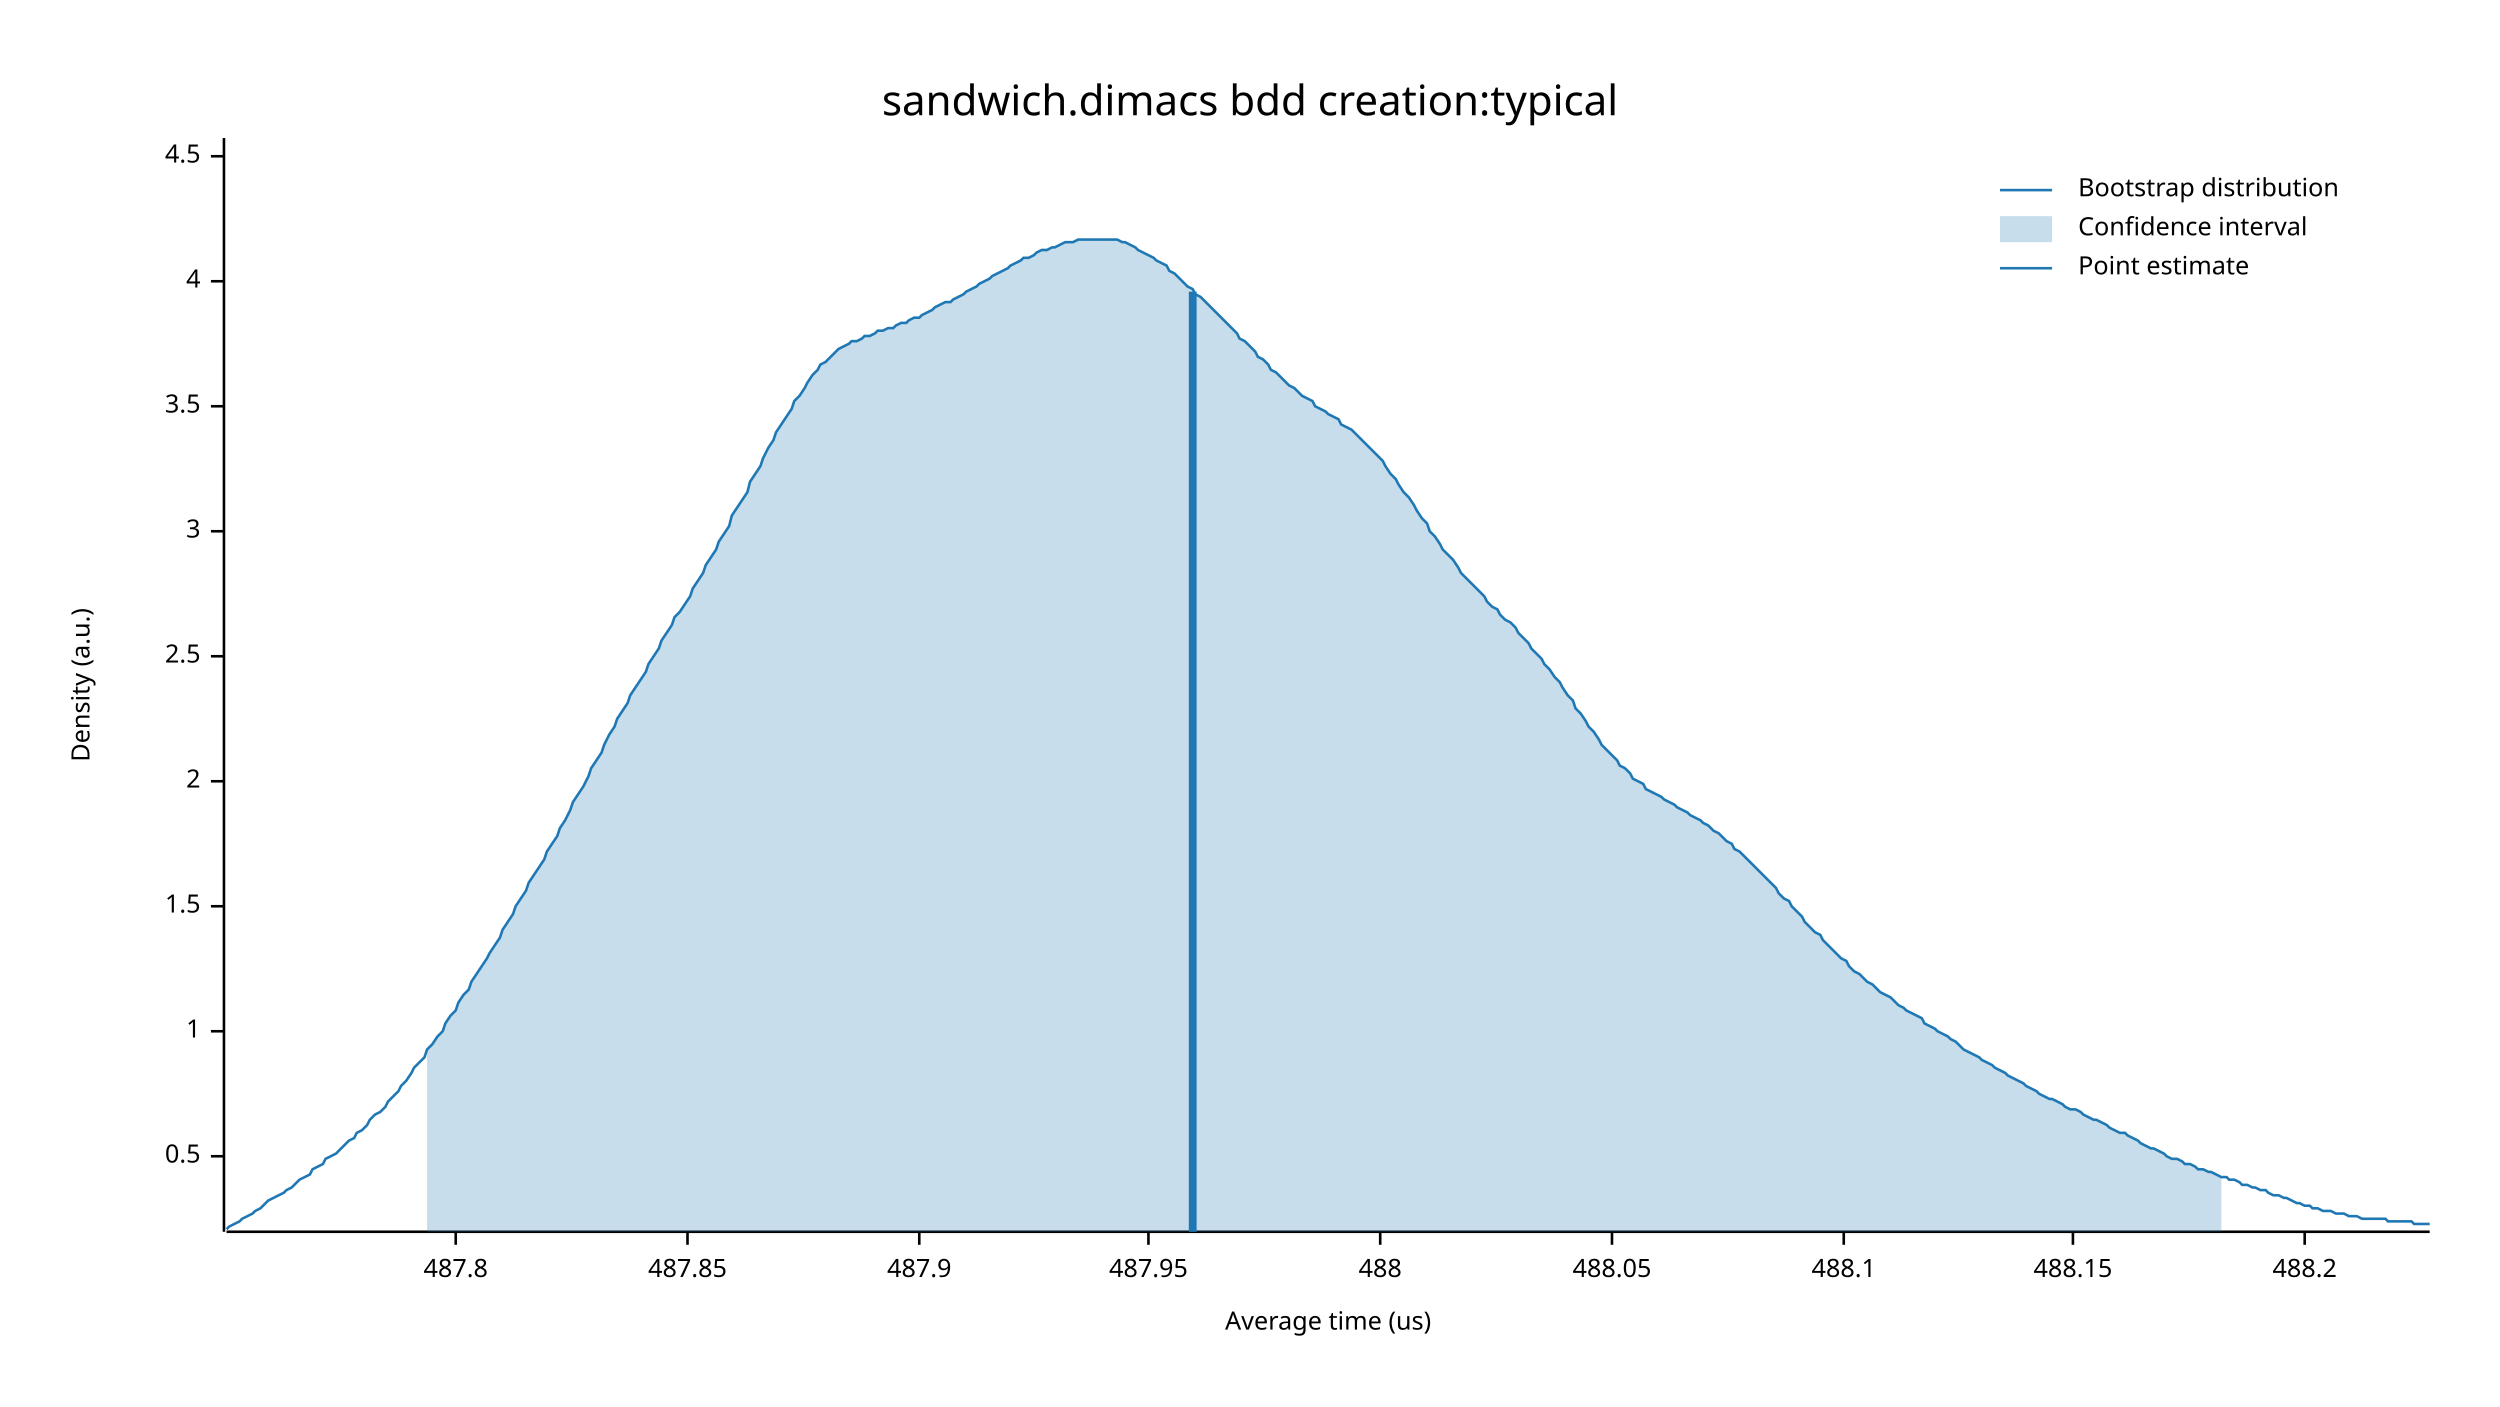
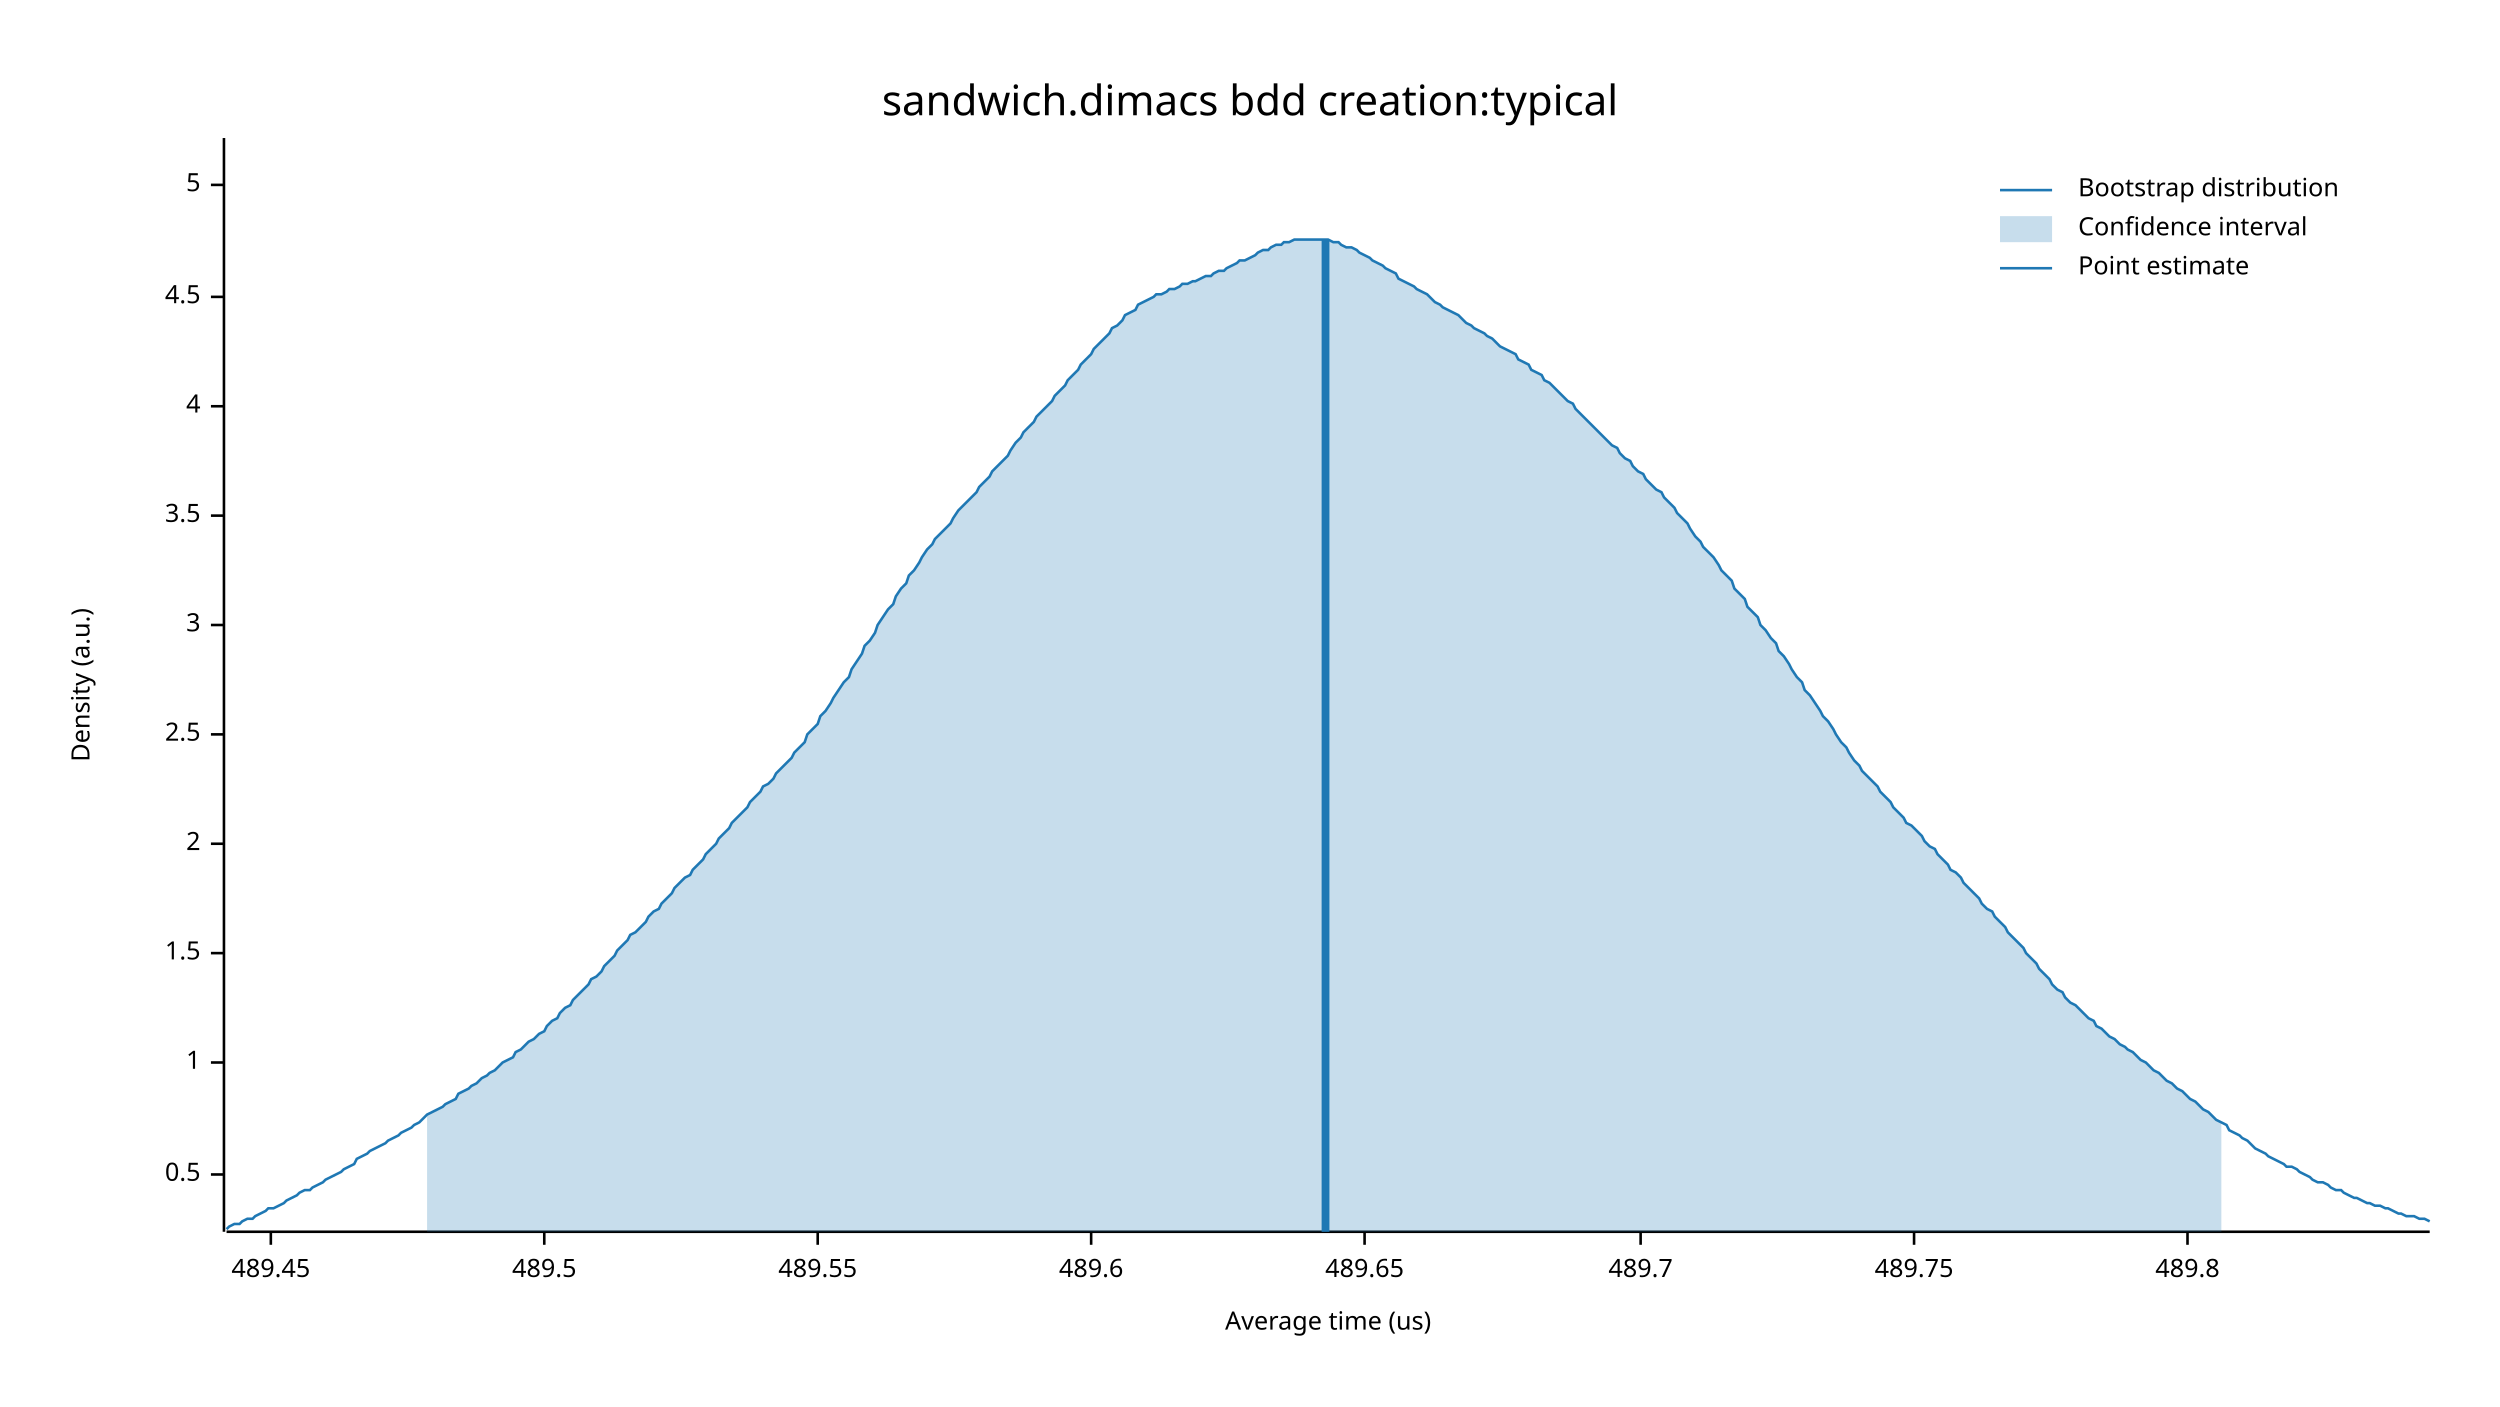
<svg xmlns="http://www.w3.org/2000/svg" width="960" height="540" viewBox="0 0 960 540">
  <text x="480" y="32" dy="0.76em" text-anchor="middle" font-family="sans-serif" font-size="16.129" opacity="1" fill="#000000">
sandwich.dimacs bdd creation:typical
</text>
  <text x="27" y="263" dy="0.76em" text-anchor="middle" font-family="sans-serif" font-size="9.677" opacity="1" fill="#000000" transform="rotate(270, 27, 263)">
Density (a.u.)
</text>
  <text x="510" y="513" dy="-0.5ex" text-anchor="middle" font-family="sans-serif" font-size="9.677" opacity="1" fill="#000000">
Average time (us)
</text>
  <polyline fill="none" opacity="1" stroke="#000000" stroke-width="1" points="86,53 86,473 " />
-   <text x="77" y="444" dy="0.5ex" text-anchor="end" font-family="sans-serif" font-size="9.677" opacity="1" fill="#000000">
+   <text x="77" y="451" dy="0.5ex" text-anchor="end" font-family="sans-serif" font-size="9.677" opacity="1" fill="#000000">
0.5
</text>
-   <polyline fill="none" opacity="1" stroke="#000000" stroke-width="1" points="81,444 86,444 " />
-   <text x="77" y="396" dy="0.5ex" text-anchor="end" font-family="sans-serif" font-size="9.677" opacity="1" fill="#000000">
+   <polyline fill="none" opacity="1" stroke="#000000" stroke-width="1" points="81,451 86,451 " />
+   <text x="77" y="408" dy="0.5ex" text-anchor="end" font-family="sans-serif" font-size="9.677" opacity="1" fill="#000000">
1
</text>
-   <polyline fill="none" opacity="1" stroke="#000000" stroke-width="1" points="81,396 86,396 " />
-   <text x="77" y="348" dy="0.5ex" text-anchor="end" font-family="sans-serif" font-size="9.677" opacity="1" fill="#000000">
+   <polyline fill="none" opacity="1" stroke="#000000" stroke-width="1" points="81,408 86,408 " />
+   <text x="77" y="366" dy="0.5ex" text-anchor="end" font-family="sans-serif" font-size="9.677" opacity="1" fill="#000000">
1.5
</text>
-   <polyline fill="none" opacity="1" stroke="#000000" stroke-width="1" points="81,348 86,348 " />
-   <text x="77" y="300" dy="0.5ex" text-anchor="end" font-family="sans-serif" font-size="9.677" opacity="1" fill="#000000">
+   <polyline fill="none" opacity="1" stroke="#000000" stroke-width="1" points="81,366 86,366 " />
+   <text x="77" y="324" dy="0.5ex" text-anchor="end" font-family="sans-serif" font-size="9.677" opacity="1" fill="#000000">
2
</text>
-   <polyline fill="none" opacity="1" stroke="#000000" stroke-width="1" points="81,300 86,300 " />
-   <text x="77" y="252" dy="0.5ex" text-anchor="end" font-family="sans-serif" font-size="9.677" opacity="1" fill="#000000">
+   <polyline fill="none" opacity="1" stroke="#000000" stroke-width="1" points="81,324 86,324 " />
+   <text x="77" y="282" dy="0.5ex" text-anchor="end" font-family="sans-serif" font-size="9.677" opacity="1" fill="#000000">
2.5
</text>
-   <polyline fill="none" opacity="1" stroke="#000000" stroke-width="1" points="81,252 86,252 " />
-   <text x="77" y="204" dy="0.5ex" text-anchor="end" font-family="sans-serif" font-size="9.677" opacity="1" fill="#000000">
+   <polyline fill="none" opacity="1" stroke="#000000" stroke-width="1" points="81,282 86,282 " />
+   <text x="77" y="240" dy="0.5ex" text-anchor="end" font-family="sans-serif" font-size="9.677" opacity="1" fill="#000000">
3
</text>
-   <polyline fill="none" opacity="1" stroke="#000000" stroke-width="1" points="81,204 86,204 " />
-   <text x="77" y="156" dy="0.5ex" text-anchor="end" font-family="sans-serif" font-size="9.677" opacity="1" fill="#000000">
+   <polyline fill="none" opacity="1" stroke="#000000" stroke-width="1" points="81,240 86,240 " />
+   <text x="77" y="198" dy="0.5ex" text-anchor="end" font-family="sans-serif" font-size="9.677" opacity="1" fill="#000000">
3.5
</text>
-   <polyline fill="none" opacity="1" stroke="#000000" stroke-width="1" points="81,156 86,156 " />
-   <text x="77" y="108" dy="0.5ex" text-anchor="end" font-family="sans-serif" font-size="9.677" opacity="1" fill="#000000">
+   <polyline fill="none" opacity="1" stroke="#000000" stroke-width="1" points="81,198 86,198 " />
+   <text x="77" y="156" dy="0.5ex" text-anchor="end" font-family="sans-serif" font-size="9.677" opacity="1" fill="#000000">
4
</text>
-   <polyline fill="none" opacity="1" stroke="#000000" stroke-width="1" points="81,108 86,108 " />
-   <text x="77" y="60" dy="0.5ex" text-anchor="end" font-family="sans-serif" font-size="9.677" opacity="1" fill="#000000">
+   <polyline fill="none" opacity="1" stroke="#000000" stroke-width="1" points="81,156 86,156 " />
+   <text x="77" y="114" dy="0.5ex" text-anchor="end" font-family="sans-serif" font-size="9.677" opacity="1" fill="#000000">
4.5
</text>
-   <polyline fill="none" opacity="1" stroke="#000000" stroke-width="1" points="81,60 86,60 " />
+   <polyline fill="none" opacity="1" stroke="#000000" stroke-width="1" points="81,114 86,114 " />
+   <text x="77" y="71" dy="0.5ex" text-anchor="end" font-family="sans-serif" font-size="9.677" opacity="1" fill="#000000">
+ 5
+ </text>
+   <polyline fill="none" opacity="1" stroke="#000000" stroke-width="1" points="81,71 86,71 " />
  <polyline fill="none" opacity="1" stroke="#000000" stroke-width="1" points="87,473 933,473 " />
-   <text x="175" y="483" dy="0.76em" text-anchor="middle" font-family="sans-serif" font-size="9.677" opacity="1" fill="#000000">
- 487.8
+   <text x="104" y="483" dy="0.76em" text-anchor="middle" font-family="sans-serif" font-size="9.677" opacity="1" fill="#000000">
+ 489.45
</text>
-   <polyline fill="none" opacity="1" stroke="#000000" stroke-width="1" points="175,473 175,478 " />
-   <text x="264" y="483" dy="0.76em" text-anchor="middle" font-family="sans-serif" font-size="9.677" opacity="1" fill="#000000">
- 487.85
+   <polyline fill="none" opacity="1" stroke="#000000" stroke-width="1" points="104,473 104,478 " />
+   <text x="209" y="483" dy="0.76em" text-anchor="middle" font-family="sans-serif" font-size="9.677" opacity="1" fill="#000000">
+ 489.5
</text>
-   <polyline fill="none" opacity="1" stroke="#000000" stroke-width="1" points="264,473 264,478 " />
-   <text x="353" y="483" dy="0.76em" text-anchor="middle" font-family="sans-serif" font-size="9.677" opacity="1" fill="#000000">
- 487.9
+   <polyline fill="none" opacity="1" stroke="#000000" stroke-width="1" points="209,473 209,478 " />
+   <text x="314" y="483" dy="0.76em" text-anchor="middle" font-family="sans-serif" font-size="9.677" opacity="1" fill="#000000">
+ 489.55
</text>
-   <polyline fill="none" opacity="1" stroke="#000000" stroke-width="1" points="353,473 353,478 " />
-   <text x="441" y="483" dy="0.76em" text-anchor="middle" font-family="sans-serif" font-size="9.677" opacity="1" fill="#000000">
- 487.95
+   <polyline fill="none" opacity="1" stroke="#000000" stroke-width="1" points="314,473 314,478 " />
+   <text x="419" y="483" dy="0.76em" text-anchor="middle" font-family="sans-serif" font-size="9.677" opacity="1" fill="#000000">
+ 489.6
</text>
-   <polyline fill="none" opacity="1" stroke="#000000" stroke-width="1" points="441,473 441,478 " />
-   <text x="530" y="483" dy="0.76em" text-anchor="middle" font-family="sans-serif" font-size="9.677" opacity="1" fill="#000000">
- 488
+   <polyline fill="none" opacity="1" stroke="#000000" stroke-width="1" points="419,473 419,478 " />
+   <text x="524" y="483" dy="0.76em" text-anchor="middle" font-family="sans-serif" font-size="9.677" opacity="1" fill="#000000">
+ 489.65
</text>
-   <polyline fill="none" opacity="1" stroke="#000000" stroke-width="1" points="530,473 530,478 " />
-   <text x="619" y="483" dy="0.76em" text-anchor="middle" font-family="sans-serif" font-size="9.677" opacity="1" fill="#000000">
- 488.05
+   <polyline fill="none" opacity="1" stroke="#000000" stroke-width="1" points="524,473 524,478 " />
+   <text x="630" y="483" dy="0.76em" text-anchor="middle" font-family="sans-serif" font-size="9.677" opacity="1" fill="#000000">
+ 489.7
</text>
-   <polyline fill="none" opacity="1" stroke="#000000" stroke-width="1" points="619,473 619,478 " />
-   <text x="708" y="483" dy="0.76em" text-anchor="middle" font-family="sans-serif" font-size="9.677" opacity="1" fill="#000000">
- 488.1
+   <polyline fill="none" opacity="1" stroke="#000000" stroke-width="1" points="630,473 630,478 " />
+   <text x="735" y="483" dy="0.76em" text-anchor="middle" font-family="sans-serif" font-size="9.677" opacity="1" fill="#000000">
+ 489.75
</text>
-   <polyline fill="none" opacity="1" stroke="#000000" stroke-width="1" points="708,473 708,478 " />
-   <text x="796" y="483" dy="0.76em" text-anchor="middle" font-family="sans-serif" font-size="9.677" opacity="1" fill="#000000">
- 488.15
+   <polyline fill="none" opacity="1" stroke="#000000" stroke-width="1" points="735,473 735,478 " />
+   <text x="840" y="483" dy="0.76em" text-anchor="middle" font-family="sans-serif" font-size="9.677" opacity="1" fill="#000000">
+ 489.8
</text>
-   <polyline fill="none" opacity="1" stroke="#000000" stroke-width="1" points="796,473 796,478 " />
-   <text x="885" y="483" dy="0.76em" text-anchor="middle" font-family="sans-serif" font-size="9.677" opacity="1" fill="#000000">
- 488.2
- </text>
-   <polyline fill="none" opacity="1" stroke="#000000" stroke-width="1" points="885,473 885,478 " />
-   <polyline fill="none" opacity="1" stroke="#1F78B4" stroke-width="1" points="87,472 88,471 90,470 92,469 93,468 95,467 97,466 98,465 100,464 102,462 103,461 105,460 107,459 109,458 110,457 112,456 114,454 115,453 117,452 119,451 120,449 122,448 124,447 125,445 127,444 129,443 131,441 132,440 134,438 136,437 137,435 139,434 141,432 142,430 144,428 146,427 148,425 149,423 151,421 153,419 154,417 156,415 158,412 159,410 161,408 163,406 164,403 166,401 168,398 170,396 171,393 173,390 175,388 176,385 178,382 180,380 181,377 183,374 185,371 187,368 188,366 190,363 192,360 193,357 195,354 197,351 198,348 200,345 202,342 203,339 205,336 207,333 209,330 210,327 212,324 214,321 215,318 217,315 219,311 220,308 222,305 224,302 226,298 227,295 229,292 231,289 232,286 234,282 236,279 237,276 239,273 241,270 242,267 244,264 246,261 248,258 249,255 251,252 253,249 254,246 256,243 258,240 259,237 261,235 263,232 265,229 266,226 268,223 270,220 271,217 273,214 275,211 276,208 278,205 280,202 281,198 283,195 285,192 287,189 288,185 290,182 292,179 293,176 295,172 297,169 298,166 300,163 302,160 304,157 305,154 307,152 309,149 310,147 312,144 314,142 315,140 317,139 319,137 320,136 322,134 324,133 326,132 327,131 329,131 331,130 332,129 334,129 336,128 337,127 339,127 341,126 343,126 344,125 346,124 348,124 349,123 351,122 353,122 354,121 356,120 358,119 359,118 361,117 363,116 365,116 366,115 368,114 370,113 371,112 373,111 375,110 376,109 378,108 380,107 381,106 383,105 385,104 387,103 388,102 390,101 392,100 393,99 395,99 397,98 398,97 400,96 402,96 404,95 405,95 407,94 409,93 410,93 412,93 414,92 415,92 417,92 419,92 420,92 422,92 424,92 426,92 427,92 429,92 431,93 432,93 434,94 436,95 437,96 439,97 441,98 443,99 444,100 446,101 448,102 449,104 451,105 453,107 454,108 456,110 458,111 459,113 461,114 463,116 465,118 466,119 468,121 470,123 471,124 473,126 475,128 476,130 478,131 480,133 482,135 483,137 485,138 487,140 488,142 490,143 492,145 493,146 495,148 497,149 498,150 500,152 502,153 504,154 505,156 507,157 509,158 510,159 512,160 514,161 515,163 517,164 519,165 521,167 522,168 524,170 526,172 527,173 529,175 531,177 532,179 534,182 536,184 537,186 539,189 541,191 543,194 544,196 546,199 548,201 549,204 551,206 553,209 554,211 556,213 558,215 560,218 561,220 563,222 565,224 566,225 568,227 570,229 571,231 573,233 575,234 576,236 578,238 580,239 582,241 583,243 585,245 587,247 588,249 590,251 592,253 593,255 595,257 597,260 599,262 600,264 602,267 604,269 605,272 607,274 609,277 610,279 612,281 614,284 615,286 617,288 619,290 621,292 622,294 624,295 626,297 627,299 629,300 631,301 632,303 634,304 636,305 638,306 639,307 641,308 643,309 644,310 646,311 648,312 649,313 651,314 653,315 654,316 656,317 658,319 660,320 661,321 663,323 665,324 666,326 668,327 670,329 671,330 673,332 675,334 676,335 678,337 680,339 682,341 683,343 685,345 687,346 688,348 690,350 692,352 693,354 695,356 697,358 699,359 700,361 702,363 704,365 705,366 707,368 709,369 710,371 712,373 714,374 715,375 717,377 719,378 721,380 722,381 724,382 726,383 727,384 729,386 731,387 732,388 734,389 736,390 738,391 739,393 741,394 743,395 744,396 746,397 748,398 749,399 751,400 753,402 754,403 756,404 758,405 760,406 761,407 763,408 765,409 766,410 768,411 770,412 771,413 773,414 775,415 777,416 778,417 780,418 782,419 783,420 785,421 787,422 788,422 790,423 792,424 793,425 795,426 797,426 799,427 800,428 802,429 804,430 805,430 807,431 809,432 810,433 812,434 814,435 816,435 817,436 819,437 821,438 822,439 824,440 826,441 827,441 829,442 831,443 832,444 834,445 836,445 838,446 839,447 841,447 843,448 844,449 846,449 848,450 849,450 851,451 853,452 855,452 856,453 858,453 860,454 861,455 863,455 865,456 866,456 868,457 870,457 871,458 873,459 875,459 877,460 878,460 880,461 882,462 883,462 885,463 887,463 888,464 890,464 892,465 894,465 895,465 897,466 899,466 900,466 902,467 904,467 905,467 907,468 909,468 910,468 912,468 914,468 916,468 917,469 919,469 921,469 922,469 924,469 926,469 927,470 929,470 931,470 933,470 " />
-   <polygon opacity="0.25" fill="#1F78B4" points="164,403 166,401 168,398 170,396 171,393 173,390 175,388 176,385 178,382 180,380 181,377 183,374 185,371 187,368 188,366 190,363 192,360 193,357 195,354 197,351 198,348 200,345 202,342 203,339 205,336 207,333 209,330 210,327 212,324 214,321 215,318 217,315 219,311 220,308 222,305 224,302 226,298 227,295 229,292 231,289 232,286 234,282 236,279 237,276 239,273 241,270 242,267 244,264 246,261 248,258 249,255 251,252 253,249 254,246 256,243 258,240 259,237 261,235 263,232 265,229 266,226 268,223 270,220 271,217 273,214 275,211 276,208 278,205 280,202 281,198 283,195 285,192 287,189 288,185 290,182 292,179 293,176 295,172 297,169 298,166 300,163 302,160 304,157 305,154 307,152 309,149 310,147 312,144 314,142 315,140 317,139 319,137 320,136 322,134 324,133 326,132 327,131 329,131 331,130 332,129 334,129 336,128 337,127 339,127 341,126 343,126 344,125 346,124 348,124 349,123 351,122 353,122 354,121 356,120 358,119 359,118 361,117 363,116 365,116 366,115 368,114 370,113 371,112 373,111 375,110 376,109 378,108 380,107 381,106 383,105 385,104 387,103 388,102 390,101 392,100 393,99 395,99 397,98 398,97 400,96 402,96 404,95 405,95 407,94 409,93 410,93 412,93 414,92 415,92 417,92 419,92 420,92 422,92 424,92 426,92 427,92 429,92 431,93 432,93 434,94 436,95 437,96 439,97 441,98 443,99 444,100 446,101 448,102 449,104 451,105 453,107 454,108 456,110 458,111 459,113 461,114 463,116 465,118 466,119 468,121 470,123 471,124 473,126 475,128 476,130 478,131 480,133 482,135 483,137 485,138 487,140 488,142 490,143 492,145 493,146 495,148 497,149 498,150 500,152 502,153 504,154 505,156 507,157 509,158 510,159 512,160 514,161 515,163 517,164 519,165 521,167 522,168 524,170 526,172 527,173 529,175 531,177 532,179 534,182 536,184 537,186 539,189 541,191 543,194 544,196 546,199 548,201 549,204 551,206 553,209 554,211 556,213 558,215 560,218 561,220 563,222 565,224 566,225 568,227 570,229 571,231 573,233 575,234 576,236 578,238 580,239 582,241 583,243 585,245 587,247 588,249 590,251 592,253 593,255 595,257 597,260 599,262 600,264 602,267 604,269 605,272 607,274 609,277 610,279 612,281 614,284 615,286 617,288 619,290 621,292 622,294 624,295 626,297 627,299 629,300 631,301 632,303 634,304 636,305 638,306 639,307 641,308 643,309 644,310 646,311 648,312 649,313 651,314 653,315 654,316 656,317 658,319 660,320 661,321 663,323 665,324 666,326 668,327 670,329 671,330 673,332 675,334 676,335 678,337 680,339 682,341 683,343 685,345 687,346 688,348 690,350 692,352 693,354 695,356 697,358 699,359 700,361 702,363 704,365 705,366 707,368 709,369 710,371 712,373 714,374 715,375 717,377 719,378 721,380 722,381 724,382 726,383 727,384 729,386 731,387 732,388 734,389 736,390 738,391 739,393 741,394 743,395 744,396 746,397 748,398 749,399 751,400 753,402 754,403 756,404 758,405 760,406 761,407 763,408 765,409 766,410 768,411 770,412 771,413 773,414 775,415 777,416 778,417 780,418 782,419 783,420 785,421 787,422 788,422 790,423 792,424 793,425 795,426 797,426 799,427 800,428 802,429 804,430 805,430 807,431 809,432 810,433 812,434 814,435 816,435 817,436 819,437 821,438 822,439 824,440 826,441 827,441 829,442 831,443 832,444 834,445 836,445 838,446 839,447 841,447 843,448 844,449 846,449 848,450 849,450 851,451 853,452 853,473 164,473 " />
-   <polyline fill="none" opacity="1" stroke="#1F78B4" stroke-width="3" points="458,473 458,112 " />
+   <polyline fill="none" opacity="1" stroke="#000000" stroke-width="1" points="840,473 840,478 " />
+   <polyline fill="none" opacity="1" stroke="#1F78B4" stroke-width="1" points="87,472 88,471 90,470 92,470 93,469 95,468 97,468 98,467 100,466 102,465 103,464 105,464 107,463 109,462 110,461 112,460 114,459 115,458 117,457 119,457 120,456 122,455 124,454 125,453 127,452 129,451 131,450 132,449 134,448 136,447 137,445 139,444 141,443 142,442 144,441 146,440 148,439 149,438 151,437 153,436 154,435 156,434 158,433 159,432 161,431 163,429 164,428 166,427 168,426 170,425 171,424 173,423 175,422 176,420 178,419 180,418 181,417 183,416 185,414 187,413 188,412 190,411 192,409 193,408 195,407 197,406 198,404 200,403 202,401 203,400 205,399 207,397 209,396 210,394 212,392 214,391 215,389 217,387 219,386 220,384 222,382 224,380 226,378 227,376 229,375 231,373 232,371 234,369 236,367 237,365 239,363 241,361 242,359 244,358 246,356 248,354 249,352 251,350 253,349 254,347 256,345 258,343 259,341 261,339 263,337 265,336 266,334 268,332 270,330 271,328 273,326 275,324 276,322 278,320 280,318 281,316 283,314 285,312 287,310 288,308 290,306 292,304 293,302 295,301 297,299 298,297 300,295 302,293 304,291 305,289 307,287 309,285 310,282 312,280 314,278 315,275 317,273 319,270 320,268 322,265 324,262 326,260 327,257 329,254 331,251 332,248 334,246 336,243 337,240 339,237 341,234 343,232 344,229 346,226 348,224 349,221 351,219 353,216 354,214 356,211 358,209 359,207 361,205 363,203 365,201 366,199 368,196 370,194 371,193 373,191 375,189 376,187 378,185 380,183 381,181 383,179 385,177 387,175 388,173 390,170 392,168 393,166 395,164 397,162 398,160 400,158 402,156 404,154 405,152 407,150 409,148 410,146 412,144 414,142 415,140 417,138 419,136 420,134 422,132 424,130 426,128 427,126 429,125 431,123 432,121 434,120 436,119 437,117 439,116 441,115 443,114 444,113 446,113 448,112 449,111 451,111 453,110 454,109 456,109 458,108 459,108 461,107 463,106 465,106 466,105 468,104 470,104 471,103 473,102 475,101 476,100 478,100 480,99 482,98 483,97 485,96 487,96 488,95 490,94 492,94 493,93 495,93 497,92 498,92 500,92 502,92 504,92 505,92 507,92 509,92 510,92 512,93 514,93 515,94 517,95 519,95 521,96 522,97 524,98 526,99 527,100 529,101 531,102 532,103 534,104 536,105 537,107 539,108 541,109 543,110 544,111 546,112 548,113 549,114 551,116 553,117 554,118 556,119 558,120 560,121 561,122 563,124 565,125 566,126 568,127 570,128 571,129 573,130 575,132 576,133 578,134 580,135 582,136 583,138 585,139 587,140 588,142 590,143 592,144 593,146 595,147 597,149 599,151 600,152 602,154 604,155 605,157 607,159 609,161 610,162 612,164 614,166 615,167 617,169 619,171 621,172 622,174 624,176 626,177 627,179 629,181 631,182 632,184 634,186 636,188 638,189 639,191 641,193 643,195 644,197 646,199 648,201 649,203 651,206 653,208 654,210 656,212 658,214 660,217 661,219 663,221 665,223 666,226 668,228 670,230 671,233 673,235 675,237 676,240 678,242 680,245 682,247 683,250 685,252 687,255 688,257 690,260 692,262 693,265 695,267 697,270 699,273 700,275 702,277 704,280 705,282 707,285 709,287 710,289 712,292 714,294 715,296 717,298 719,300 721,302 722,304 724,306 726,308 727,310 729,312 731,314 732,316 734,317 736,319 738,321 739,323 741,325 743,326 744,328 746,330 748,332 749,334 751,335 753,337 754,339 756,341 758,343 760,345 761,347 763,349 765,350 766,352 768,354 770,356 771,358 773,360 775,362 777,364 778,366 780,368 782,370 783,372 785,374 787,376 788,378 790,380 792,381 793,383 795,385 797,386 799,388 800,389 802,391 804,392 805,394 807,395 809,397 810,398 812,399 814,401 816,402 817,403 819,404 821,406 822,407 824,408 826,410 827,411 829,412 831,414 832,415 834,416 836,418 838,419 839,420 841,422 843,423 844,424 846,426 848,427 849,428 851,430 853,431 855,432 856,434 858,435 860,436 861,437 863,438 865,440 866,441 868,442 870,443 871,444 873,445 875,446 877,447 878,448 880,448 882,449 883,450 885,451 887,452 888,453 890,454 892,454 894,455 895,456 897,457 899,457 900,458 902,459 904,460 905,460 907,461 909,462 910,462 912,463 914,463 916,464 917,464 919,465 921,466 922,466 924,467 926,467 927,467 929,468 931,468 933,469 " />
+   <polygon opacity="0.25" fill="#1F78B4" points="164,428 166,427 168,426 170,425 171,424 173,423 175,422 176,420 178,419 180,418 181,417 183,416 185,414 187,413 188,412 190,411 192,409 193,408 195,407 197,406 198,404 200,403 202,401 203,400 205,399 207,397 209,396 210,394 212,392 214,391 215,389 217,387 219,386 220,384 222,382 224,380 226,378 227,376 229,375 231,373 232,371 234,369 236,367 237,365 239,363 241,361 242,359 244,358 246,356 248,354 249,352 251,350 253,349 254,347 256,345 258,343 259,341 261,339 263,337 265,336 266,334 268,332 270,330 271,328 273,326 275,324 276,322 278,320 280,318 281,316 283,314 285,312 287,310 288,308 290,306 292,304 293,302 295,301 297,299 298,297 300,295 302,293 304,291 305,289 307,287 309,285 310,282 312,280 314,278 315,275 317,273 319,270 320,268 322,265 324,262 326,260 327,257 329,254 331,251 332,248 334,246 336,243 337,240 339,237 341,234 343,232 344,229 346,226 348,224 349,221 351,219 353,216 354,214 356,211 358,209 359,207 361,205 363,203 365,201 366,199 368,196 370,194 371,193 373,191 375,189 376,187 378,185 380,183 381,181 383,179 385,177 387,175 388,173 390,170 392,168 393,166 395,164 397,162 398,160 400,158 402,156 404,154 405,152 407,150 409,148 410,146 412,144 414,142 415,140 417,138 419,136 420,134 422,132 424,130 426,128 427,126 429,125 431,123 432,121 434,120 436,119 437,117 439,116 441,115 443,114 444,113 446,113 448,112 449,111 451,111 453,110 454,109 456,109 458,108 459,108 461,107 463,106 465,106 466,105 468,104 470,104 471,103 473,102 475,101 476,100 478,100 480,99 482,98 483,97 485,96 487,96 488,95 490,94 492,94 493,93 495,93 497,92 498,92 500,92 502,92 504,92 505,92 507,92 509,92 510,92 512,93 514,93 515,94 517,95 519,95 521,96 522,97 524,98 526,99 527,100 529,101 531,102 532,103 534,104 536,105 537,107 539,108 541,109 543,110 544,111 546,112 548,113 549,114 551,116 553,117 554,118 556,119 558,120 560,121 561,122 563,124 565,125 566,126 568,127 570,128 571,129 573,130 575,132 576,133 578,134 580,135 582,136 583,138 585,139 587,140 588,142 590,143 592,144 593,146 595,147 597,149 599,151 600,152 602,154 604,155 605,157 607,159 609,161 610,162 612,164 614,166 615,167 617,169 619,171 621,172 622,174 624,176 626,177 627,179 629,181 631,182 632,184 634,186 636,188 638,189 639,191 641,193 643,195 644,197 646,199 648,201 649,203 651,206 653,208 654,210 656,212 658,214 660,217 661,219 663,221 665,223 666,226 668,228 670,230 671,233 673,235 675,237 676,240 678,242 680,245 682,247 683,250 685,252 687,255 688,257 690,260 692,262 693,265 695,267 697,270 699,273 700,275 702,277 704,280 705,282 707,285 709,287 710,289 712,292 714,294 715,296 717,298 719,300 721,302 722,304 724,306 726,308 727,310 729,312 731,314 732,316 734,317 736,319 738,321 739,323 741,325 743,326 744,328 746,330 748,332 749,334 751,335 753,337 754,339 756,341 758,343 760,345 761,347 763,349 765,350 766,352 768,354 770,356 771,358 773,360 775,362 777,364 778,366 780,368 782,370 783,372 785,374 787,376 788,378 790,380 792,381 793,383 795,385 797,386 799,388 800,389 802,391 804,392 805,394 807,395 809,397 810,398 812,399 814,401 816,402 817,403 819,404 821,406 822,407 824,408 826,410 827,411 829,412 831,414 832,415 834,416 836,418 838,419 839,420 841,422 843,423 844,424 846,426 848,427 849,428 851,430 853,431 853,473 164,473 " />
+   <polyline fill="none" opacity="1" stroke="#1F78B4" stroke-width="3" points="509,473 509,92 " />
  <text x="798" y="68" dy="0.76em" text-anchor="start" font-family="sans-serif" font-size="9.677" opacity="1" fill="#000000">
Bootstrap distribution
</text>
  <text x="798" y="83" dy="0.76em" text-anchor="start" font-family="sans-serif" font-size="9.677" opacity="1" fill="#000000">
Confidence interval
</text>
  <text x="798" y="98" dy="0.76em" text-anchor="start" font-family="sans-serif" font-size="9.677" opacity="1" fill="#000000">
Point estimate
</text>
  <polyline fill="none" opacity="1" stroke="#1F78B4" stroke-width="1" points="768,73 788,73 " />
  <rect x="768" y="83" width="20" height="10" opacity="0.25" fill="#1F78B4" stroke="none" />
  <polyline fill="none" opacity="1" stroke="#1F78B4" stroke-width="1" points="768,103 788,103 " />
</svg>
